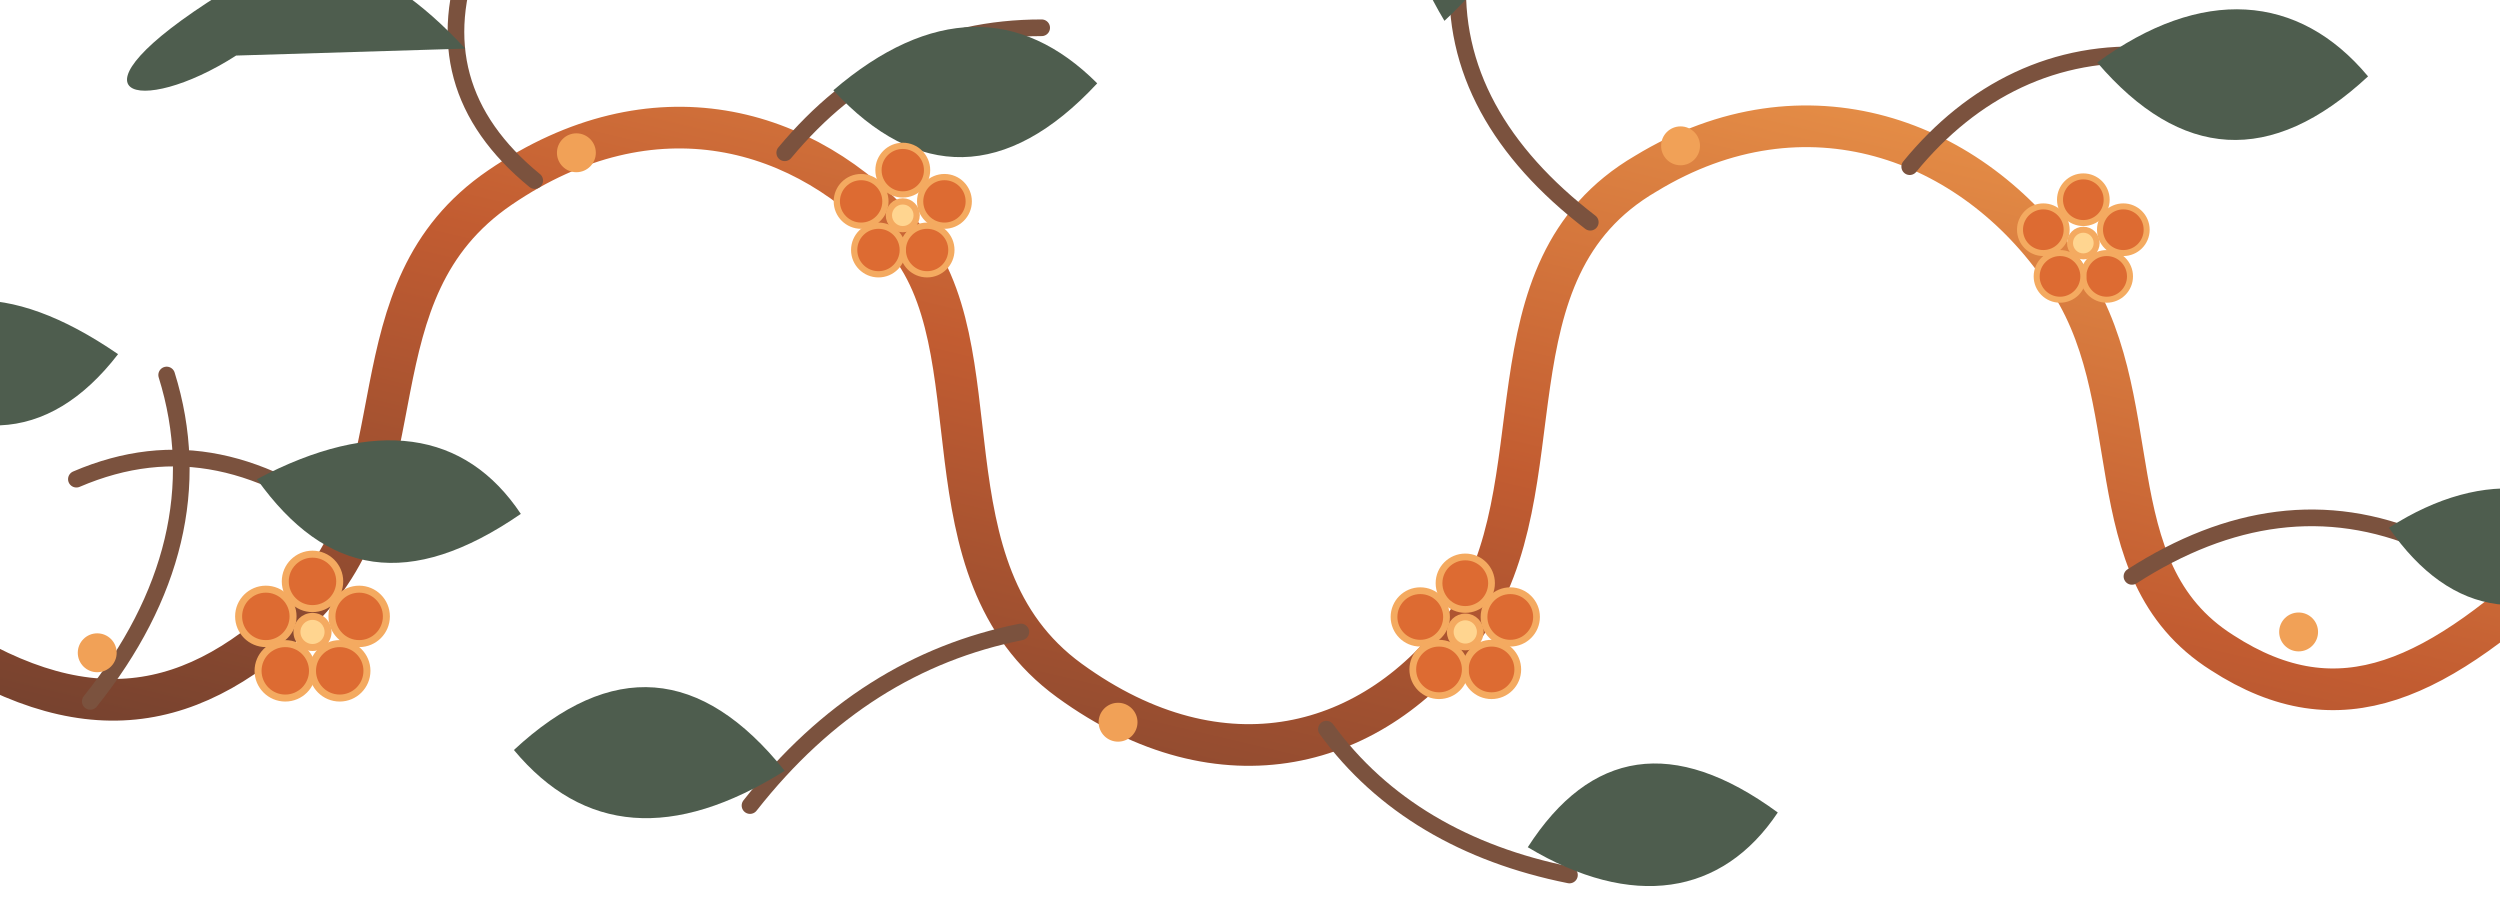
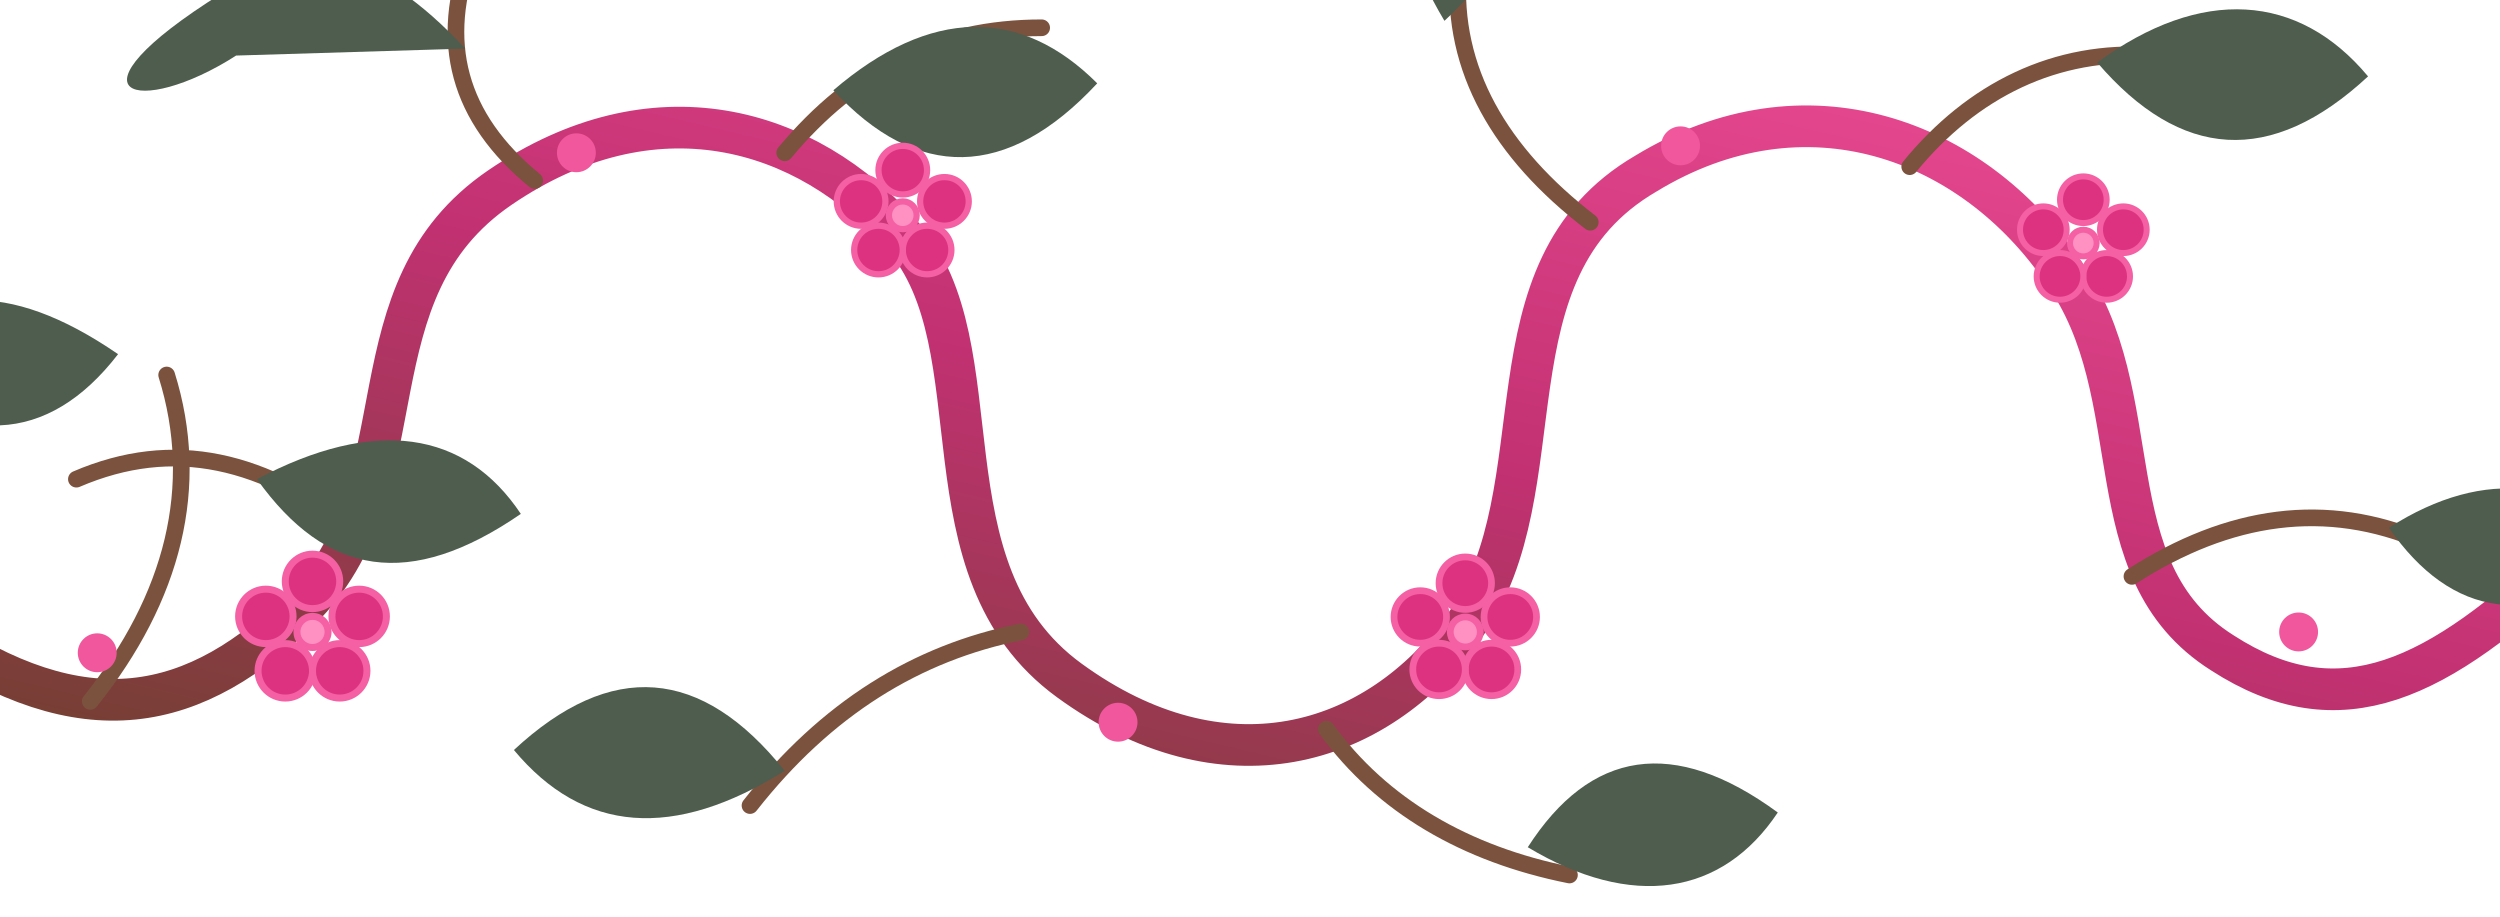
<svg xmlns="http://www.w3.org/2000/svg" viewBox="0 0 360 132" fill="none">
  <defs>
    <linearGradient id="wrapStem" x1="0" y1="1" x2="1" y2="0">
      <stop offset="0" stop-color="#70402f" />
-       <stop offset=".52" stop-color="#c25c31" />
-       <stop offset="1" stop-color="#ef9c4d" />
+       <stop offset=".52" stop-color="#c23172" />
+       <stop offset="1" stop-color="#ef4d96" />
    </linearGradient>
  </defs>
  <path d="M-10 91C12 106 28 103 44 87C61 69 50 42 72 27C94 12 116 18 130 34C144 50 132 82 154 98C176 114 198 108 211 90C225 70 213 39 237 25C260 11 284 20 297 39C310 57 301 82 320 94C337 105 351 98 370 80" stroke="url(#wrapStem)" stroke-width="6" stroke-linecap="round" stroke-linejoin="round" />
  <path d="M13 101C25 86 29 70 24 54M52 77c-14-11-27-14-41-8M77 26C66 17 63 6 68-7M113 22c10-12 22-18 37-18M147 91c-15 3-28 11-39 25M191 105c8 11 20 18 35 21M229 32c-13-10-20-22-19-36M275 24c9-11 21-17 35-16M307 83c14-9 28-11 42-5" stroke="#7b523e" stroke-width="2.4" stroke-linecap="round" />
  <g fill="#4e5d4e">
    <path d="M17 51C1 40-11 41-20 52-6 65 7 64 17 51Z" />
    <path d="M37 69c17-9 30-7 38 5-16 11-28 9-38-5Z" />
    <path d="M67 7C54-7 43-9 32-1 8 14 20 17 34 8Z" />
    <path d="M120 13c14-12 27-12 38-1-13 14-26 14-38 1Z" />
    <path d="M113 111c-16 10-29 9-39-3 14-13 27-12 39 3Z" />
    <path d="M220 122c15 9 28 7 36-5-15-11-27-9-36 5Z" />
    <path d="M208 3c-9-15-8-28 3-37 11 13 10 25-3 37Z" />
    <path d="M302 9c15-11 29-10 39 2-14 13-27 12-39-2Z" />
    <path d="M344 76c14-9 27-7 35 4-14 11-26 9-35-4Z" />
  </g>
-   <g fill="#dd6b32" stroke="#f4aa60" stroke-width="1.8">
+   <g fill="#dd327f" stroke="#f460a3" stroke-width="1.8">
    <g transform="translate(45 91) scale(.56)">
      <circle cy="-13" r="7" />
      <circle cx="12" cy="-4" r="7" />
      <circle cx="7" cy="10" r="7" />
      <circle cx="-7" cy="10" r="7" />
      <circle cx="-12" cy="-4" r="7" />
-       <circle r="4" fill="#ffd590" />
+       <circle r="4" fill="#ff90c2" />
    </g>
    <g transform="translate(130 31) scale(.5)">
      <circle cy="-13" r="7" />
      <circle cx="12" cy="-4" r="7" />
      <circle cx="7" cy="10" r="7" />
      <circle cx="-7" cy="10" r="7" />
      <circle cx="-12" cy="-4" r="7" />
-       <circle r="4" fill="#ffd590" />
+       <circle r="4" fill="#ff90c2" />
    </g>
    <g transform="translate(211 91) scale(.54)">
      <circle cy="-13" r="7" />
      <circle cx="12" cy="-4" r="7" />
      <circle cx="7" cy="10" r="7" />
      <circle cx="-7" cy="10" r="7" />
      <circle cx="-12" cy="-4" r="7" />
-       <circle r="4" fill="#ffd590" />
+       <circle r="4" fill="#ff90c2" />
    </g>
    <g transform="translate(300 35) scale(.48)">
      <circle cy="-13" r="7" />
      <circle cx="12" cy="-4" r="7" />
      <circle cx="7" cy="10" r="7" />
      <circle cx="-7" cy="10" r="7" />
      <circle cx="-12" cy="-4" r="7" />
-       <circle r="4" fill="#ffd590" />
+       <circle r="4" fill="#ff90c2" />
    </g>
  </g>
-   <g fill="#f1a157">
+   <g fill="#f1579c">
    <circle cx="14" cy="94" r="2.8" />
    <circle cx="83" cy="22" r="2.8" />
    <circle cx="161" cy="104" r="2.8" />
    <circle cx="242" cy="21" r="2.8" />
    <circle cx="331" cy="91" r="2.8" />
  </g>
</svg>
